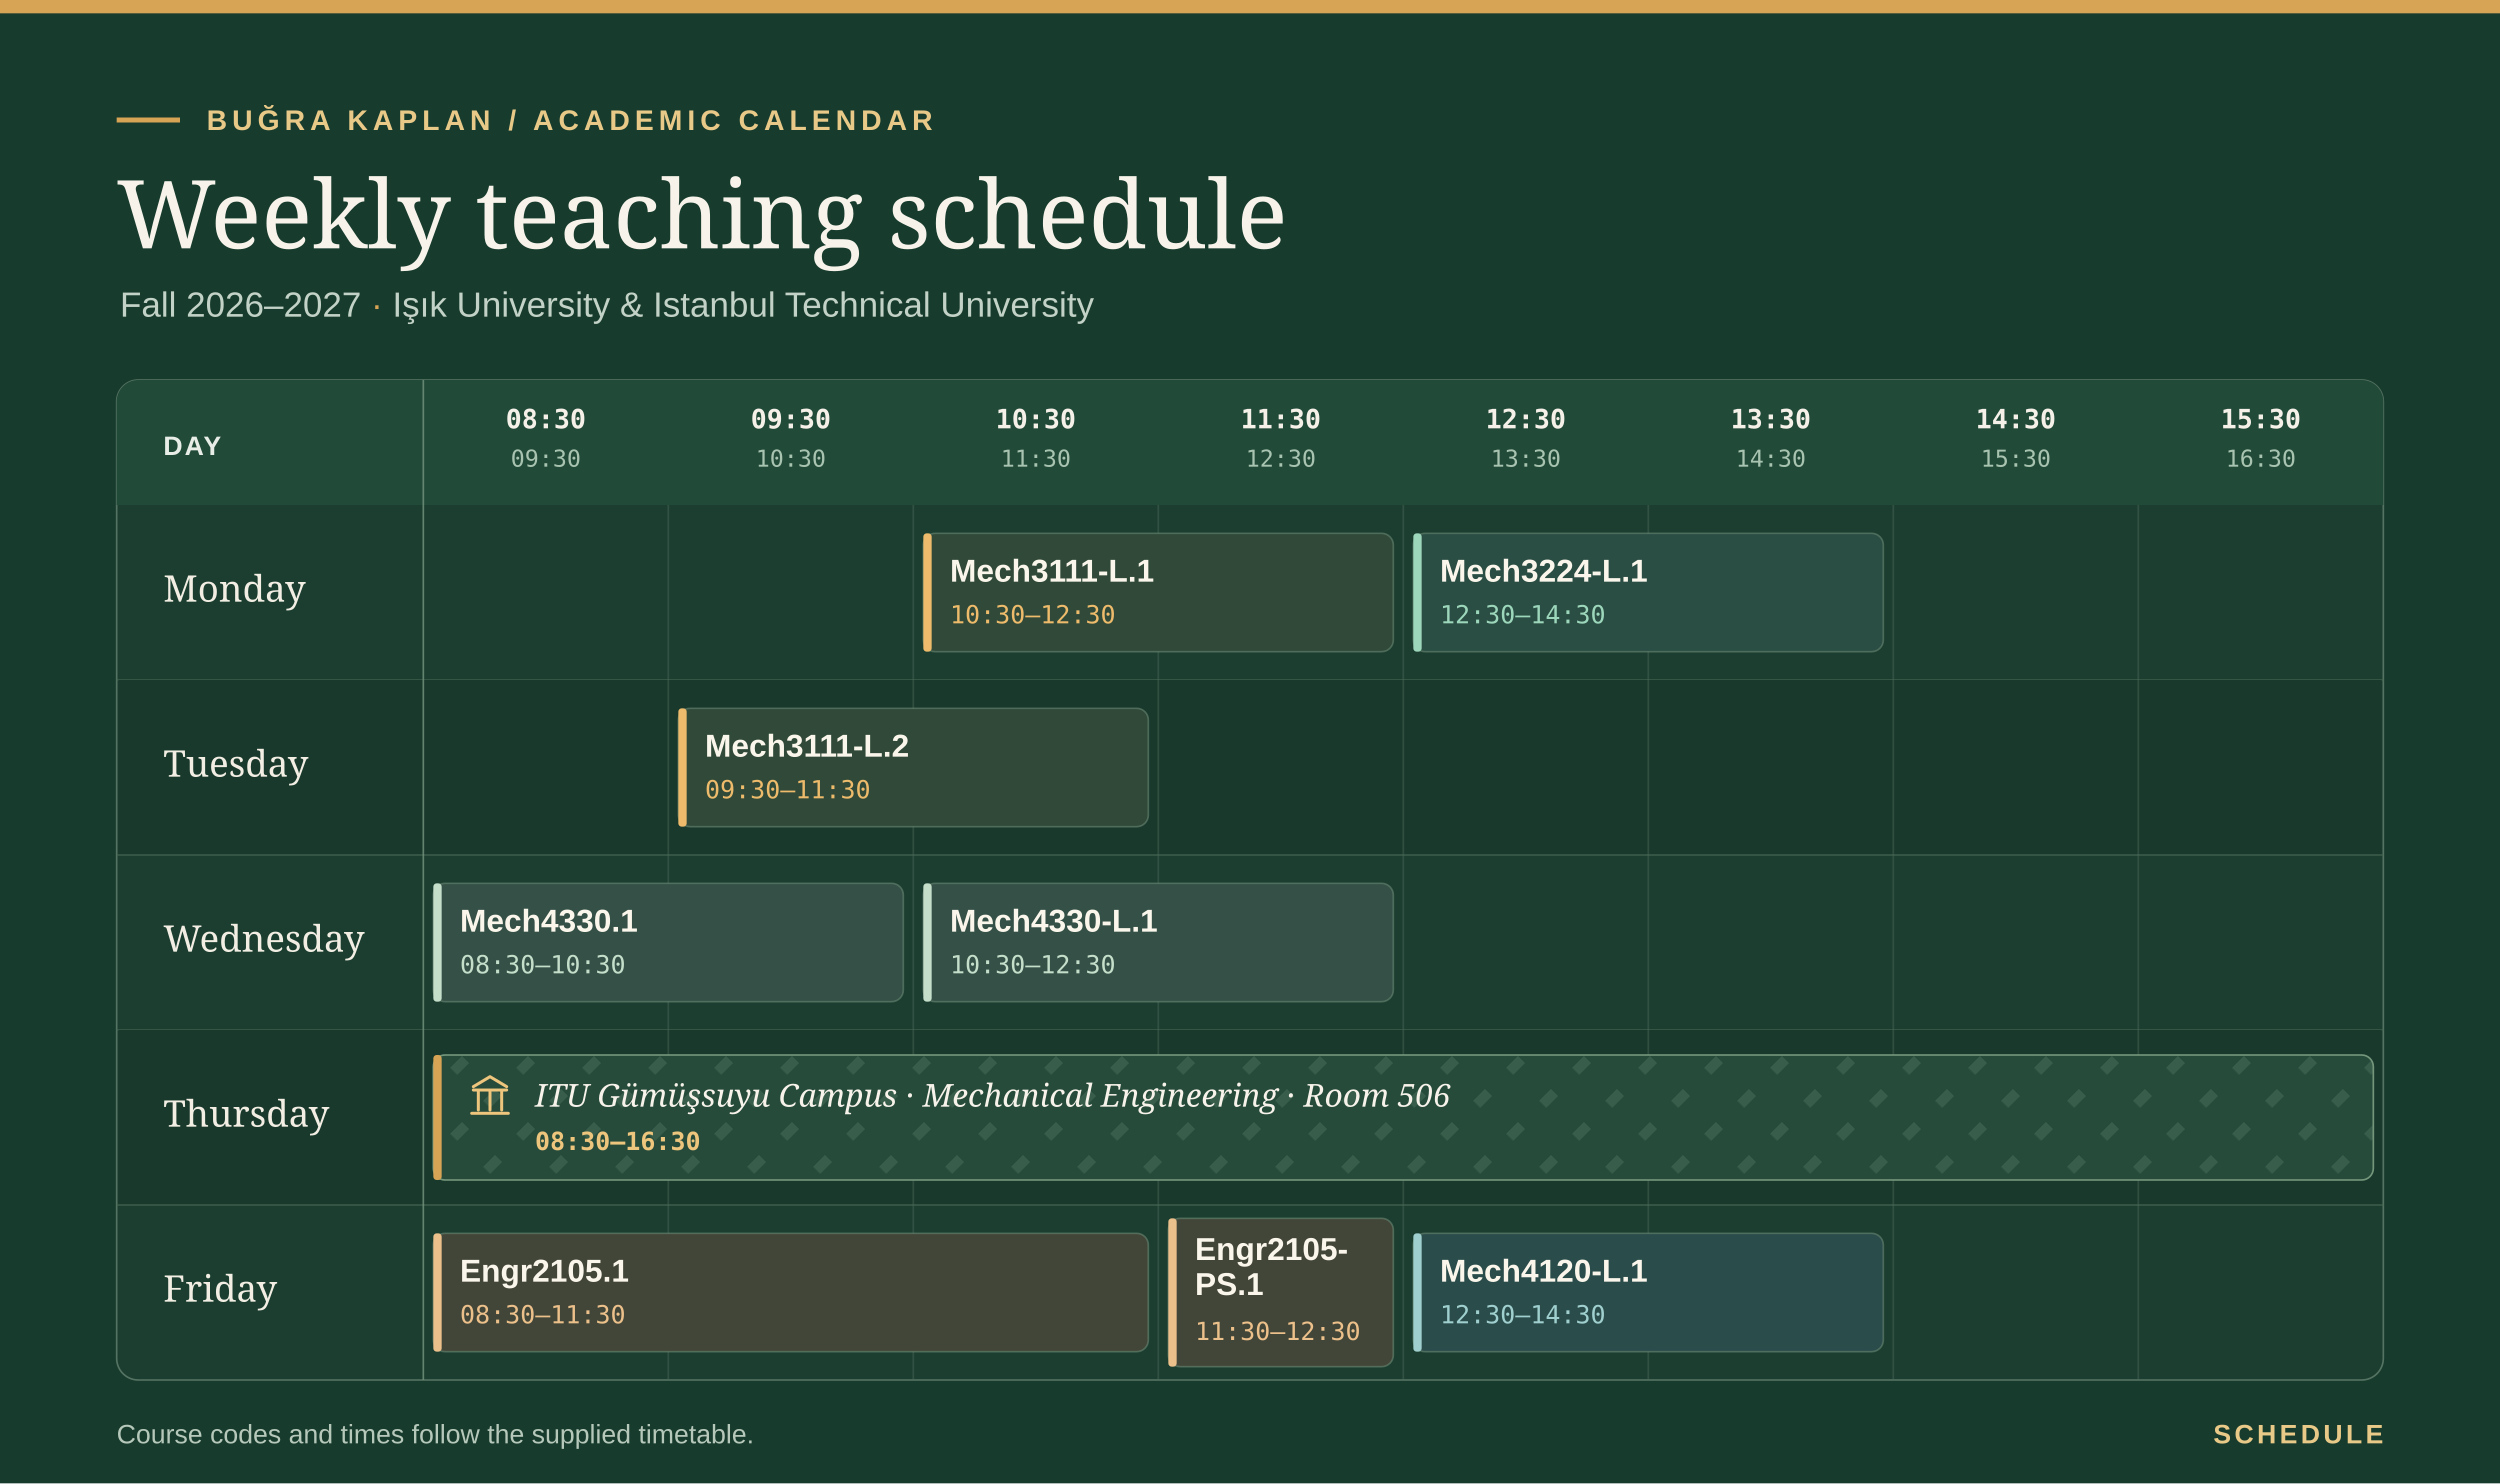
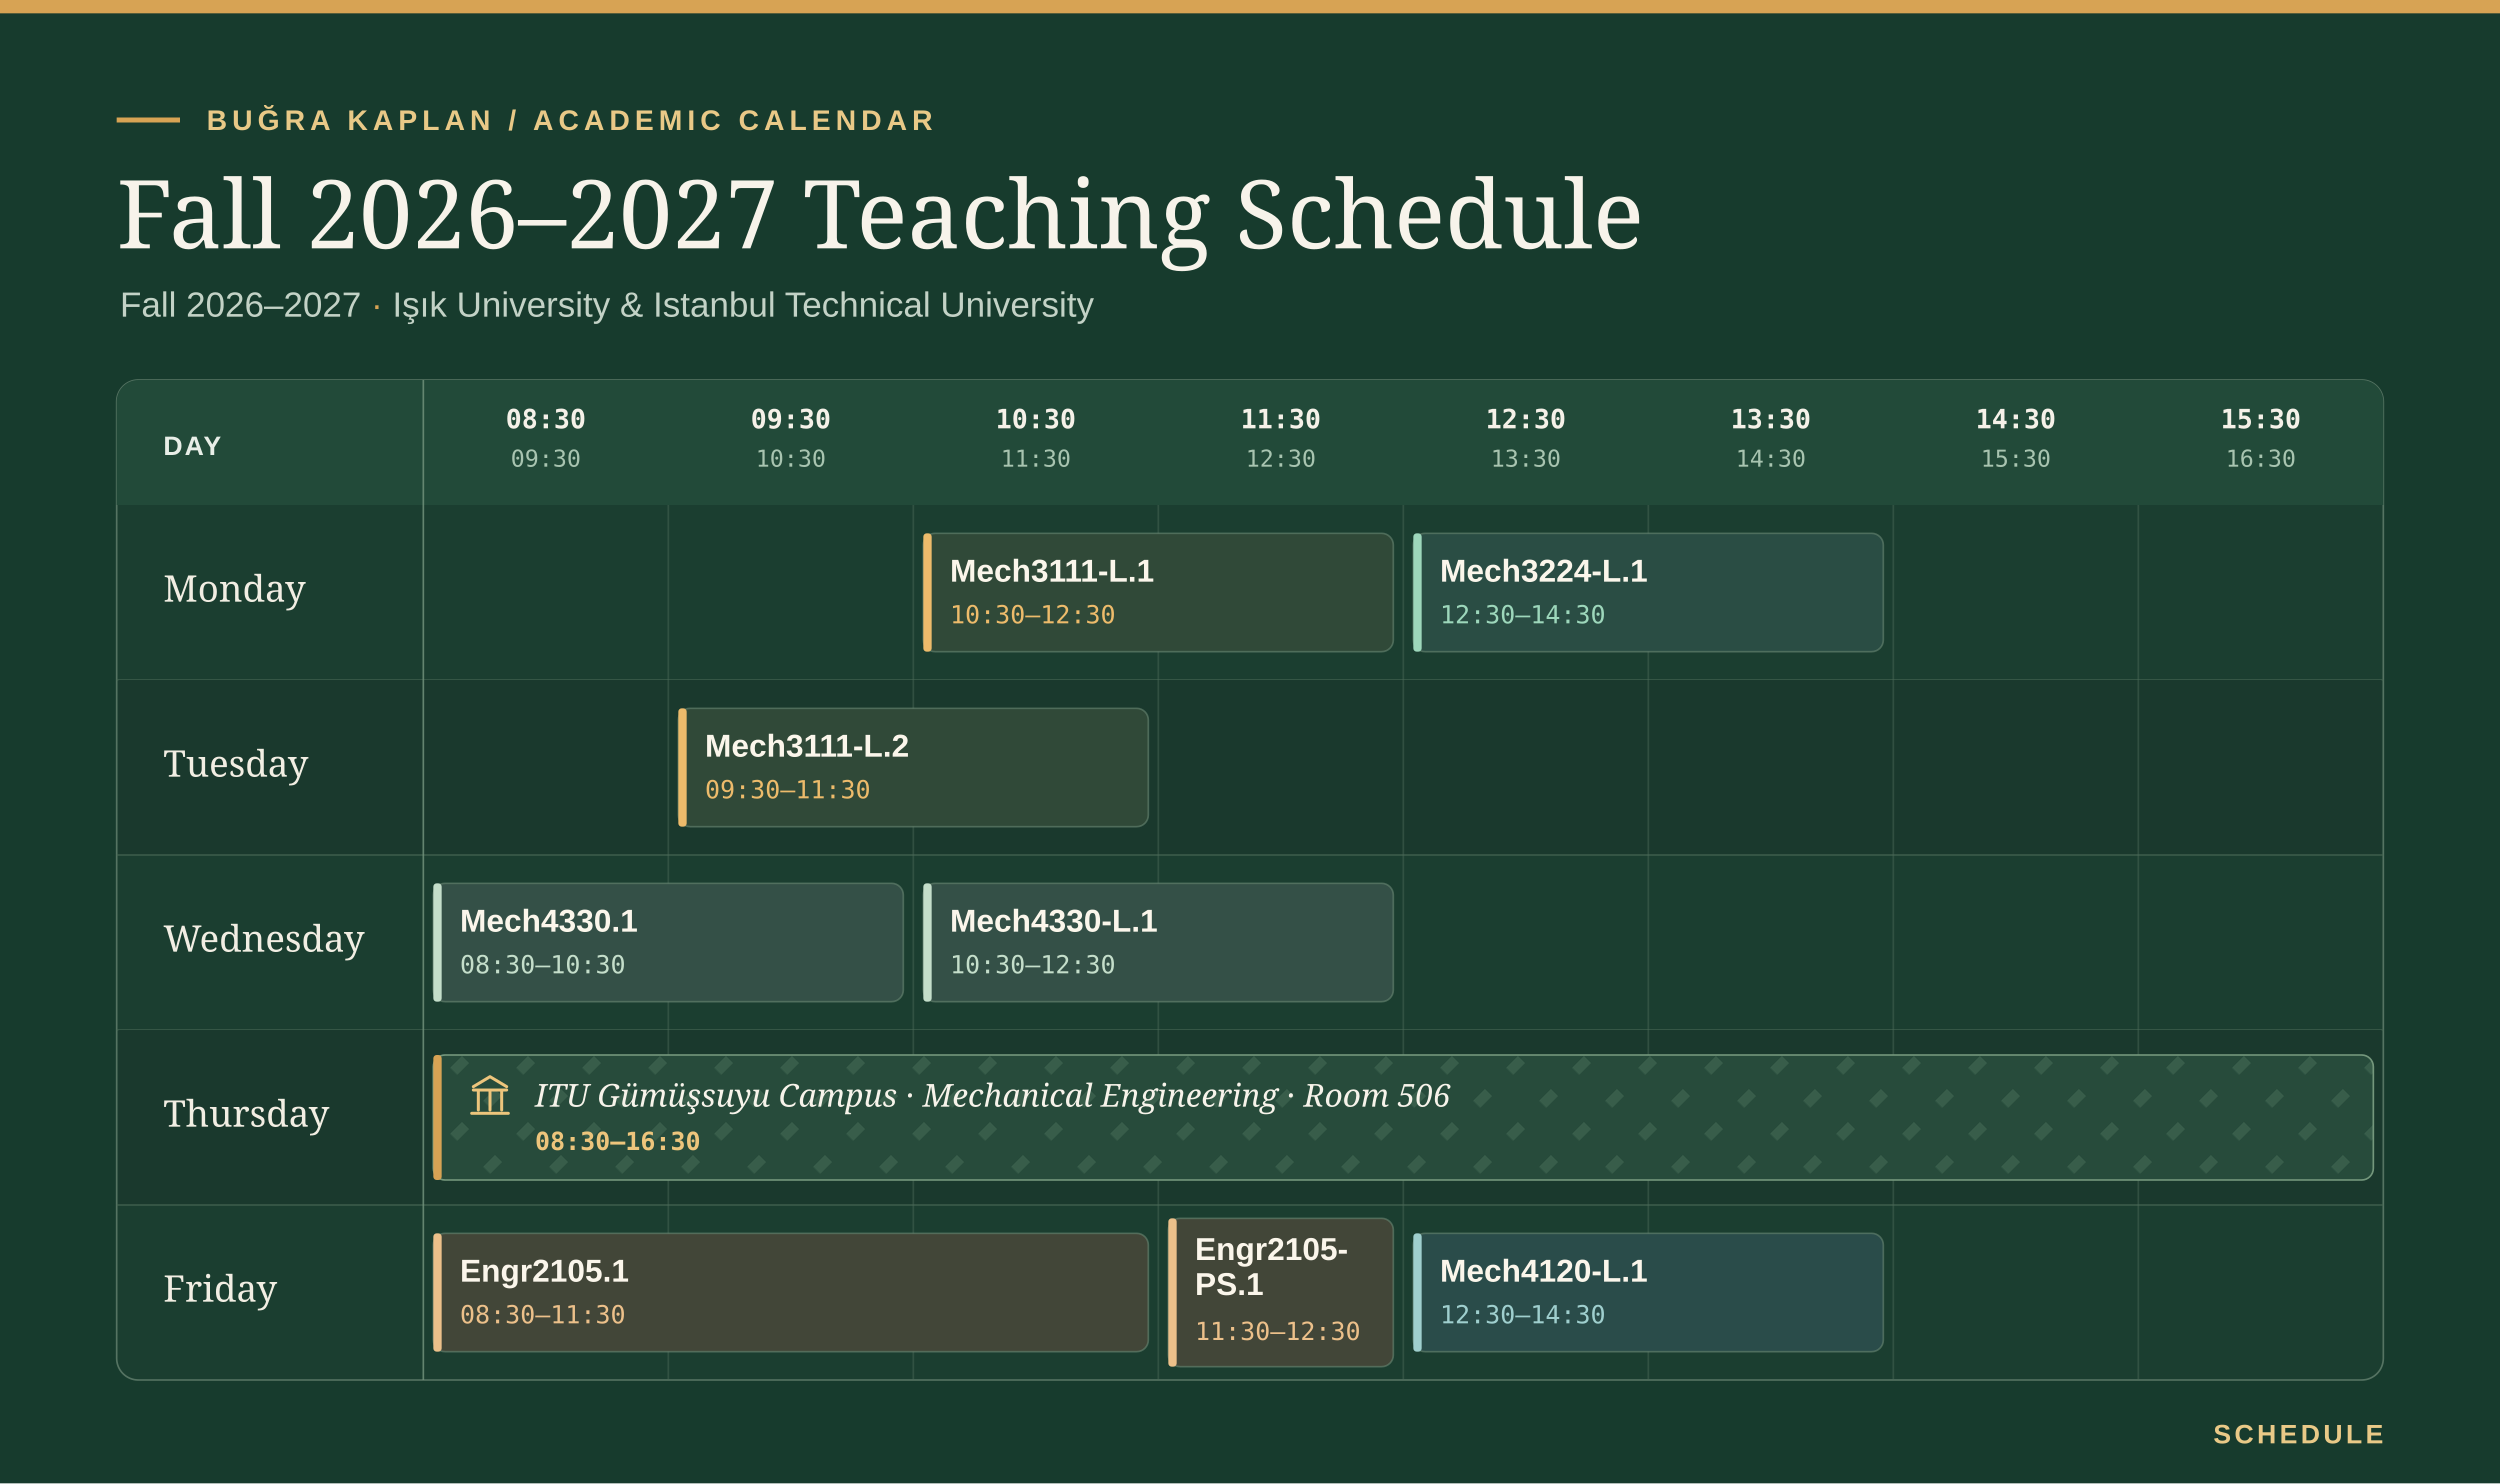
<svg xmlns="http://www.w3.org/2000/svg" width="1500" height="890" viewBox="0 0 1500 890" role="img" aria-labelledby="title description">
  <defs>
    <pattern id="diagonal" patternUnits="userSpaceOnUse" width="28" height="28" patternTransform="rotate(45)">
      <rect width="28" height="28" fill="#274b3b" />
      <path d="M0 0v10" stroke="#385d4a" stroke-width="12" />
    </pattern>
  </defs>
  <style>text{font-family:"Source Sans 3","Segoe UI",Arial,sans-serif}.serif{font-family:"Newsreader",Georgia,serif}.mono{font-family:"IBM Plex Mono",Consolas,monospace}</style>
  <rect width="1500" height="890" fill="#173b2d" />
  <rect x="0" y="0" width="1500" height="8" fill="#d7a354" />
  <path d="M70 72h38" stroke="#d7a354" stroke-width="3" />
  <text x="124" y="78" fill="#e9c987" font-size="17" font-weight="700" letter-spacing="3">BUĞRA KAPLAN  /  ACADEMIC CALENDAR</text>
-   <text x="70" y="149" fill="#f7f3ea" font-size="57" class="serif">Weekly teaching schedule</text>
+   <text x="70" y="149" fill="#f7f3ea" font-size="57" class="serif">Fall 2026–2027 Teaching Schedule</text>
  <text x="72" y="190" fill="#c3d2c6" font-size="21">Fall 2026–2027  <tspan fill="#d7a354">·</tspan>  Işık University &amp; Istanbul Technical University</text>
  <rect x="70" y="228" width="1360" height="600" rx="13" fill="#1b3e30" stroke="#557362" />
  <path d="M83 228h1334a13 13 0 0 1 13 13v62H70v-62a13 13 0 0 1 13-13z" fill="#224a39" />
  <text x="98" y="273" fill="#e8eee7" font-size="16" font-weight="700" letter-spacing="1.2">DAY</text>
  <text x="327.5" y="257" text-anchor="middle" fill="#f5f1e8" font-size="16" font-weight="700" class="mono">08:30</text>
  <text x="327.5" y="280" text-anchor="middle" fill="#a8c4b0" font-size="14" class="mono">09:30</text>
  <text x="474.5" y="257" text-anchor="middle" fill="#f5f1e8" font-size="16" font-weight="700" class="mono">09:30</text>
  <text x="474.5" y="280" text-anchor="middle" fill="#a8c4b0" font-size="14" class="mono">10:30</text>
  <text x="621.5" y="257" text-anchor="middle" fill="#f5f1e8" font-size="16" font-weight="700" class="mono">10:30</text>
  <text x="621.5" y="280" text-anchor="middle" fill="#a8c4b0" font-size="14" class="mono">11:30</text>
  <text x="768.5" y="257" text-anchor="middle" fill="#f5f1e8" font-size="16" font-weight="700" class="mono">11:30</text>
  <text x="768.5" y="280" text-anchor="middle" fill="#a8c4b0" font-size="14" class="mono">12:30</text>
  <text x="915.5" y="257" text-anchor="middle" fill="#f5f1e8" font-size="16" font-weight="700" class="mono">12:30</text>
  <text x="915.5" y="280" text-anchor="middle" fill="#a8c4b0" font-size="14" class="mono">13:30</text>
  <text x="1062.5" y="257" text-anchor="middle" fill="#f5f1e8" font-size="16" font-weight="700" class="mono">13:30</text>
  <text x="1062.5" y="280" text-anchor="middle" fill="#a8c4b0" font-size="14" class="mono">14:30</text>
  <text x="1209.5" y="257" text-anchor="middle" fill="#f5f1e8" font-size="16" font-weight="700" class="mono">14:30</text>
  <text x="1209.5" y="280" text-anchor="middle" fill="#a8c4b0" font-size="14" class="mono">15:30</text>
  <text x="1356.5" y="257" text-anchor="middle" fill="#f5f1e8" font-size="16" font-weight="700" class="mono">15:30</text>
  <text x="1356.5" y="280" text-anchor="middle" fill="#a8c4b0" font-size="14" class="mono">16:30</text>
  <text x="98" y="361" fill="#f2eee3" font-size="22" class="serif">Monday</text>
  <path d="M70 408h1360" stroke="#456552" stroke-opacity=".75" />
  <rect x="71" y="408" width="1358" height="105" fill="#1a392d" />
  <text x="98" y="466" fill="#f2eee3" font-size="22" class="serif">Tuesday</text>
  <path d="M70 513h1360" stroke="#456552" stroke-opacity=".75" />
  <text x="98" y="571" fill="#f2eee3" font-size="22" class="serif">Wednesday</text>
  <path d="M70 618h1360" stroke="#456552" stroke-opacity=".75" />
  <rect x="71" y="618" width="1358" height="105" fill="#1a392d" />
  <text x="98" y="676" fill="#f2eee3" font-size="22" class="serif">Thursday</text>
  <path d="M70 723h1360" stroke="#456552" stroke-opacity=".75" />
  <text x="98" y="781" fill="#f2eee3" font-size="22" class="serif">Friday</text>
  <path d="M254 228v600" stroke="#70917b" stroke-opacity=".85" />
  <path d="M401 303v525" stroke="#4b6957" stroke-opacity=".47" />
  <path d="M548 303v525" stroke="#4b6957" stroke-opacity=".47" />
  <path d="M695 303v525" stroke="#4b6957" stroke-opacity=".47" />
  <path d="M842 303v525" stroke="#4b6957" stroke-opacity=".47" />
  <path d="M989 303v525" stroke="#4b6957" stroke-opacity=".47" />
  <path d="M1136 303v525" stroke="#4b6957" stroke-opacity=".47" />
  <path d="M1283 303v525" stroke="#4b6957" stroke-opacity=".47" />
  <rect x="554" y="320" width="282" height="71" rx="7" fill="#304938" stroke="#6a8873" stroke-opacity=".6" />
  <rect x="554" y="320" width="5" height="71" rx="2" fill="#edbb6b" />
  <text x="570" y="349" fill="#fbf6eb" font-size="19" font-weight="700">Mech3111-L.1</text>
  <text x="570" y="374" fill="#edbb6b" font-size="15" class="mono">10:30–12:30</text>
  <rect x="848" y="320" width="282" height="71" rx="7" fill="#2a4d44" stroke="#6a8873" stroke-opacity=".6" />
  <rect x="848" y="320" width="5" height="71" rx="2" fill="#9dd7bb" />
  <text x="864" y="349" fill="#fbf6eb" font-size="19" font-weight="700">Mech3224-L.1</text>
  <text x="864" y="374" fill="#9dd7bb" font-size="15" class="mono">12:30–14:30</text>
  <rect x="407" y="425" width="282" height="71" rx="7" fill="#304938" stroke="#6a8873" stroke-opacity=".6" />
  <rect x="407" y="425" width="5" height="71" rx="2" fill="#edbb6b" />
  <text x="423" y="454" fill="#fbf6eb" font-size="19" font-weight="700">Mech3111-L.2</text>
  <text x="423" y="479" fill="#edbb6b" font-size="15" class="mono">09:30–11:30</text>
  <rect x="260" y="530" width="282" height="71" rx="7" fill="#345047" stroke="#6a8873" stroke-opacity=".6" />
  <rect x="260" y="530" width="5" height="71" rx="2" fill="#c4deca" />
  <text x="276" y="559" fill="#fbf6eb" font-size="19" font-weight="700">Mech4330.1</text>
  <text x="276" y="584" fill="#c4deca" font-size="15" class="mono">08:30–10:30</text>
  <rect x="554" y="530" width="282" height="71" rx="7" fill="#345047" stroke="#6a8873" stroke-opacity=".6" />
  <rect x="554" y="530" width="5" height="71" rx="2" fill="#c4deca" />
  <text x="570" y="559" fill="#fbf6eb" font-size="19" font-weight="700">Mech4330-L.1</text>
  <text x="570" y="584" fill="#c4deca" font-size="15" class="mono">10:30–12:30</text>
  <rect x="260" y="740" width="429" height="71" rx="7" fill="#424638" stroke="#6a8873" stroke-opacity=".6" />
  <rect x="260" y="740" width="5" height="71" rx="2" fill="#ecc08a" />
  <text x="276" y="769" fill="#fbf6eb" font-size="19" font-weight="700">Engr2105.1</text>
  <text x="276" y="794" fill="#ecc08a" font-size="15" class="mono">08:30–11:30</text>
  <rect x="701" y="731" width="135" height="89" rx="7" fill="#424638" stroke="#6a8873" stroke-opacity=".6" />
  <rect x="701" y="731" width="5" height="89" rx="2" fill="#ecc08a" />
  <text x="717" y="756" fill="#fbf6eb" font-size="19" font-weight="700">Engr2105-</text>
  <text x="717" y="777" fill="#fbf6eb" font-size="19" font-weight="700">PS.1</text>
  <text x="717" y="804" fill="#ecc08a" font-size="15" class="mono">11:30–12:30</text>
  <rect x="848" y="740" width="282" height="71" rx="7" fill="#2a4c4a" stroke="#6a8873" stroke-opacity=".6" />
  <rect x="848" y="740" width="5" height="71" rx="2" fill="#9fcfce" />
  <text x="864" y="769" fill="#fbf6eb" font-size="19" font-weight="700">Mech4120-L.1</text>
  <text x="864" y="794" fill="#9fcfce" font-size="15" class="mono">12:30–14:30</text>
  <rect x="260" y="633" width="1164" height="75" rx="7" fill="url(#diagonal)" stroke="#74977c" />
  <rect x="260" y="633" width="5" height="75" rx="2" fill="#d7a354" />
  <path d="M284 662l10-6 10 6m-20 2h20m-17 0v12m7-12v12m7-12v12m-18 2h22" transform="translate(0,-10)" fill="none" stroke="#edc57c" stroke-width="1.8" stroke-linecap="round" stroke-linejoin="round" />
  <text x="321" y="664" fill="#f7f3ea" font-size="19" class="serif" font-style="italic">ITU Gümüşsuyu Campus · Mechanical Engineering · Room 506</text>
  <text x="321" y="690" fill="#edc57c" font-size="15" font-weight="700" class="mono">08:30–16:30</text>
-   <text x="70" y="866" fill="#b6c8ba" font-size="16">Course codes and times follow the supplied timetable.</text>
  <text x="1430" y="866" text-anchor="end" fill="#e9c987" font-size="16" font-weight="700" letter-spacing="2">SCHEDULE</text>
</svg>
